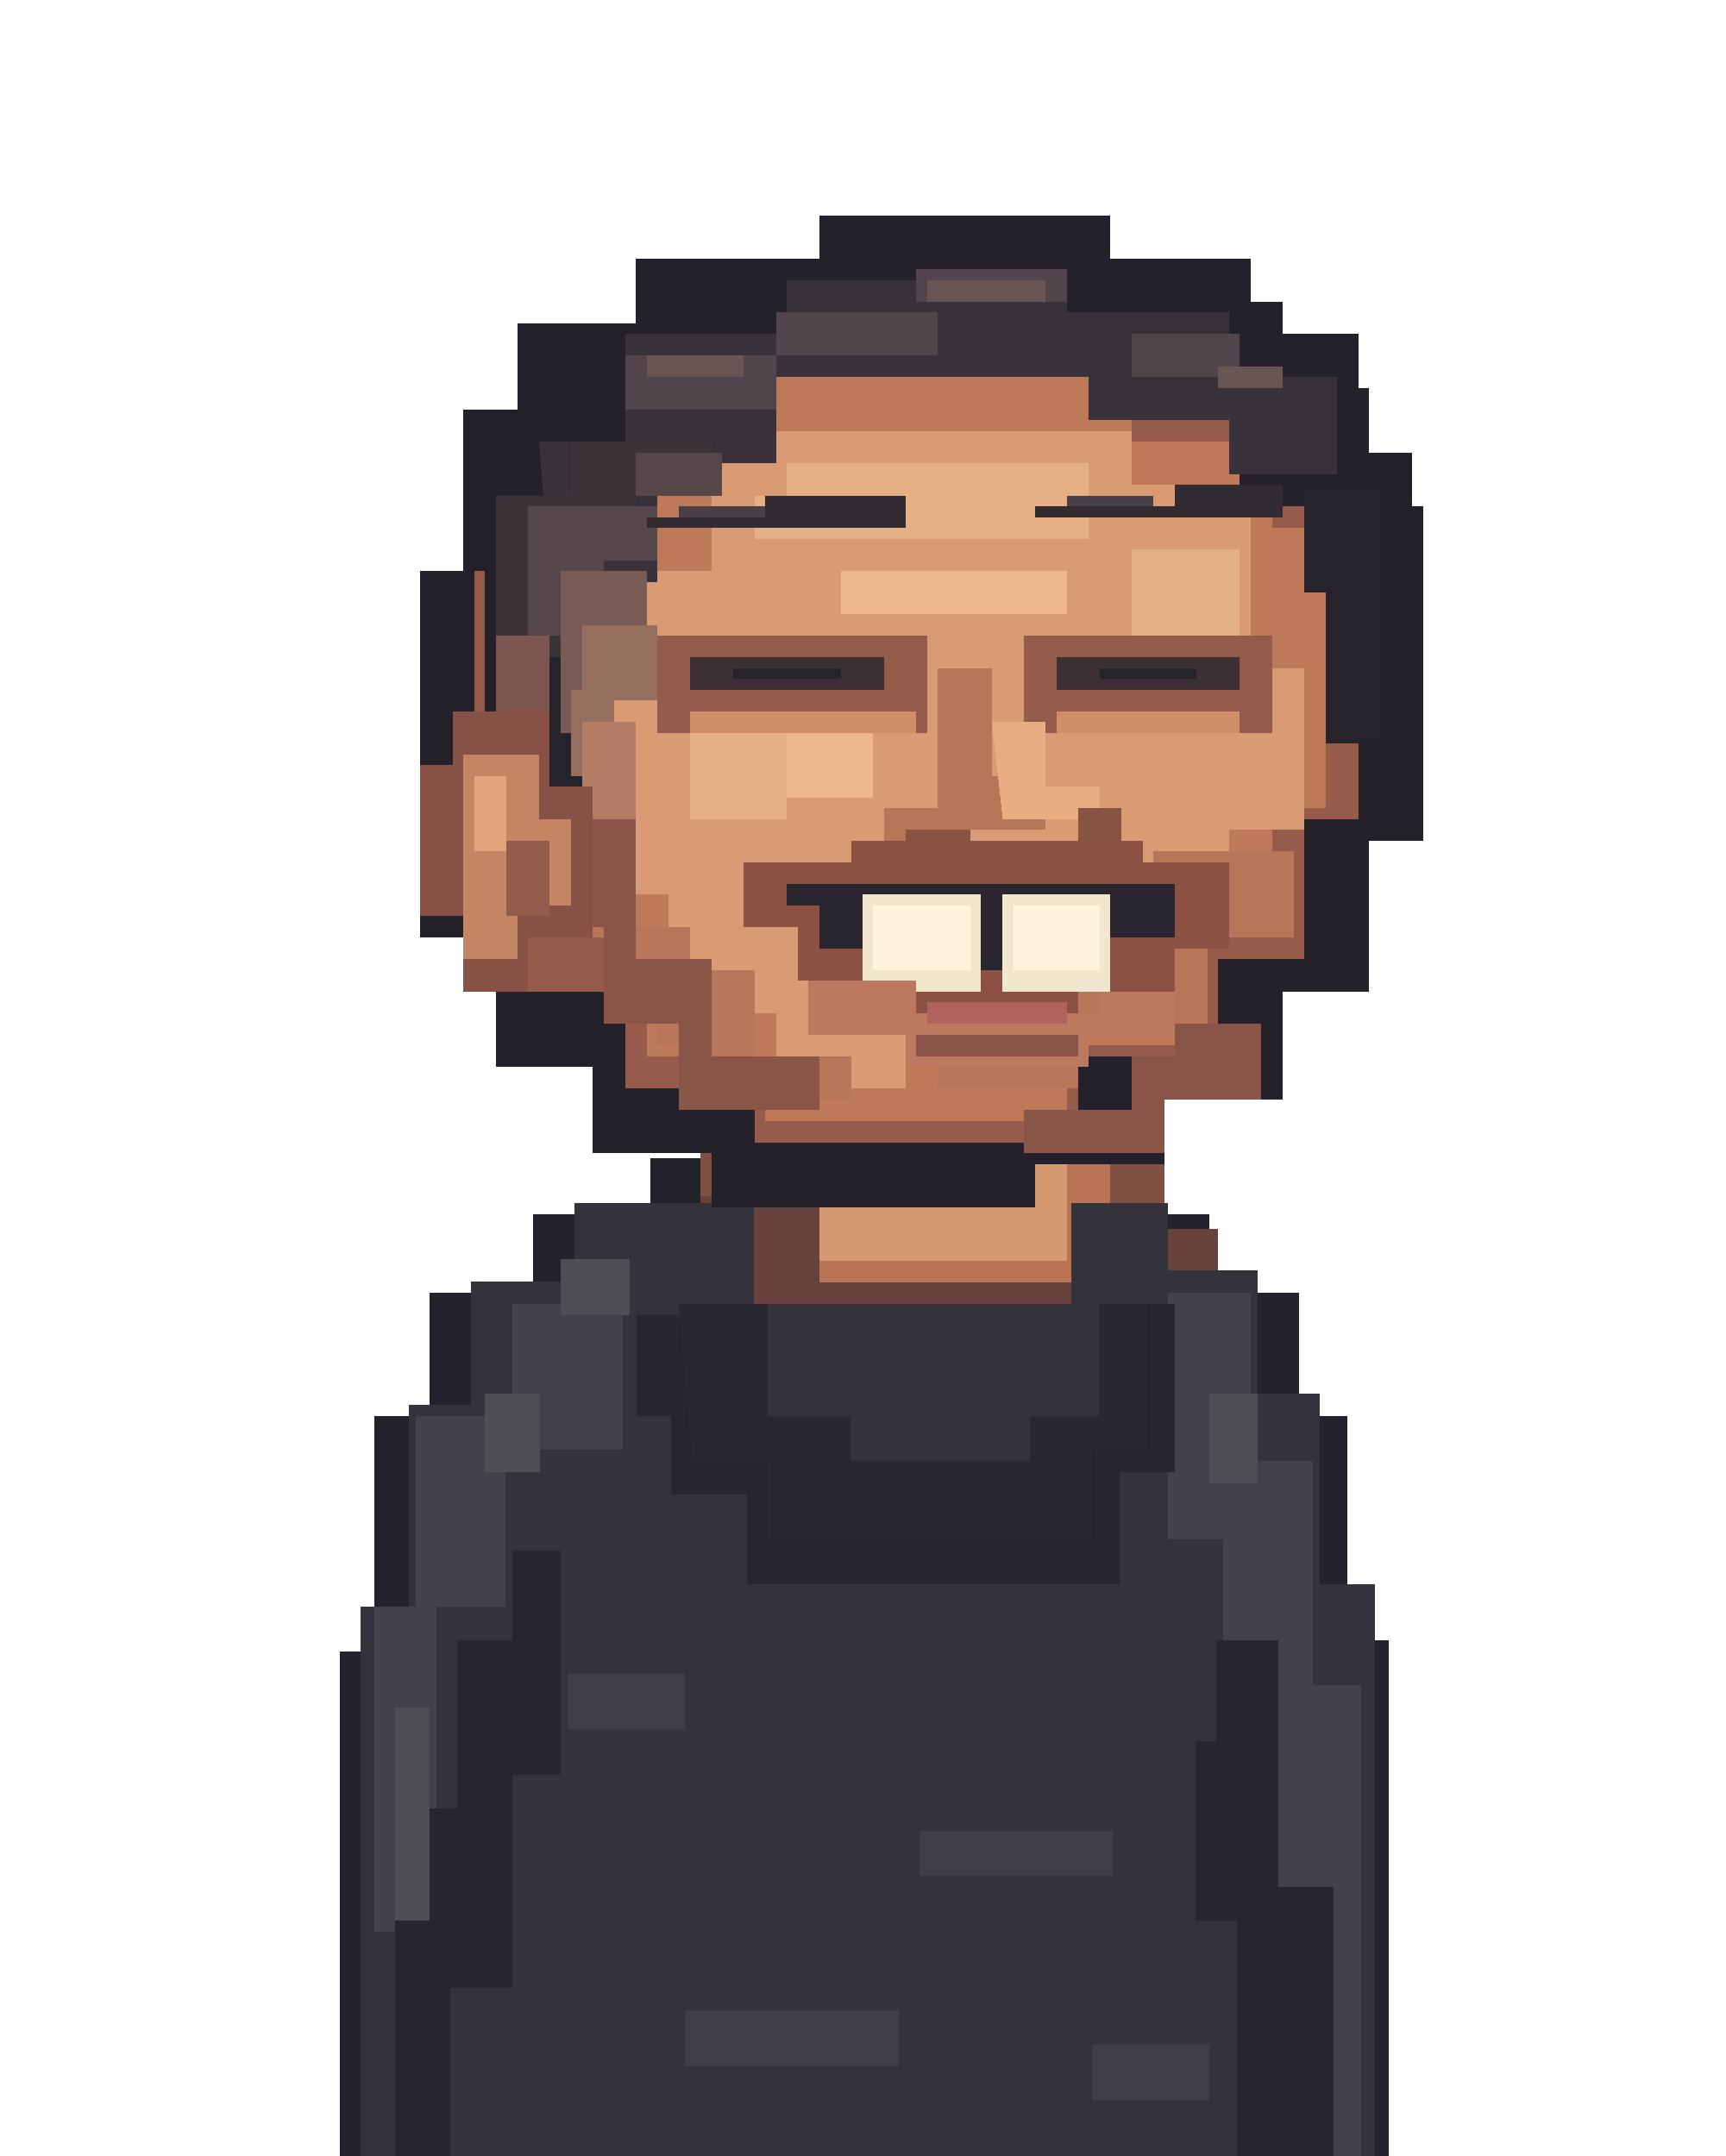
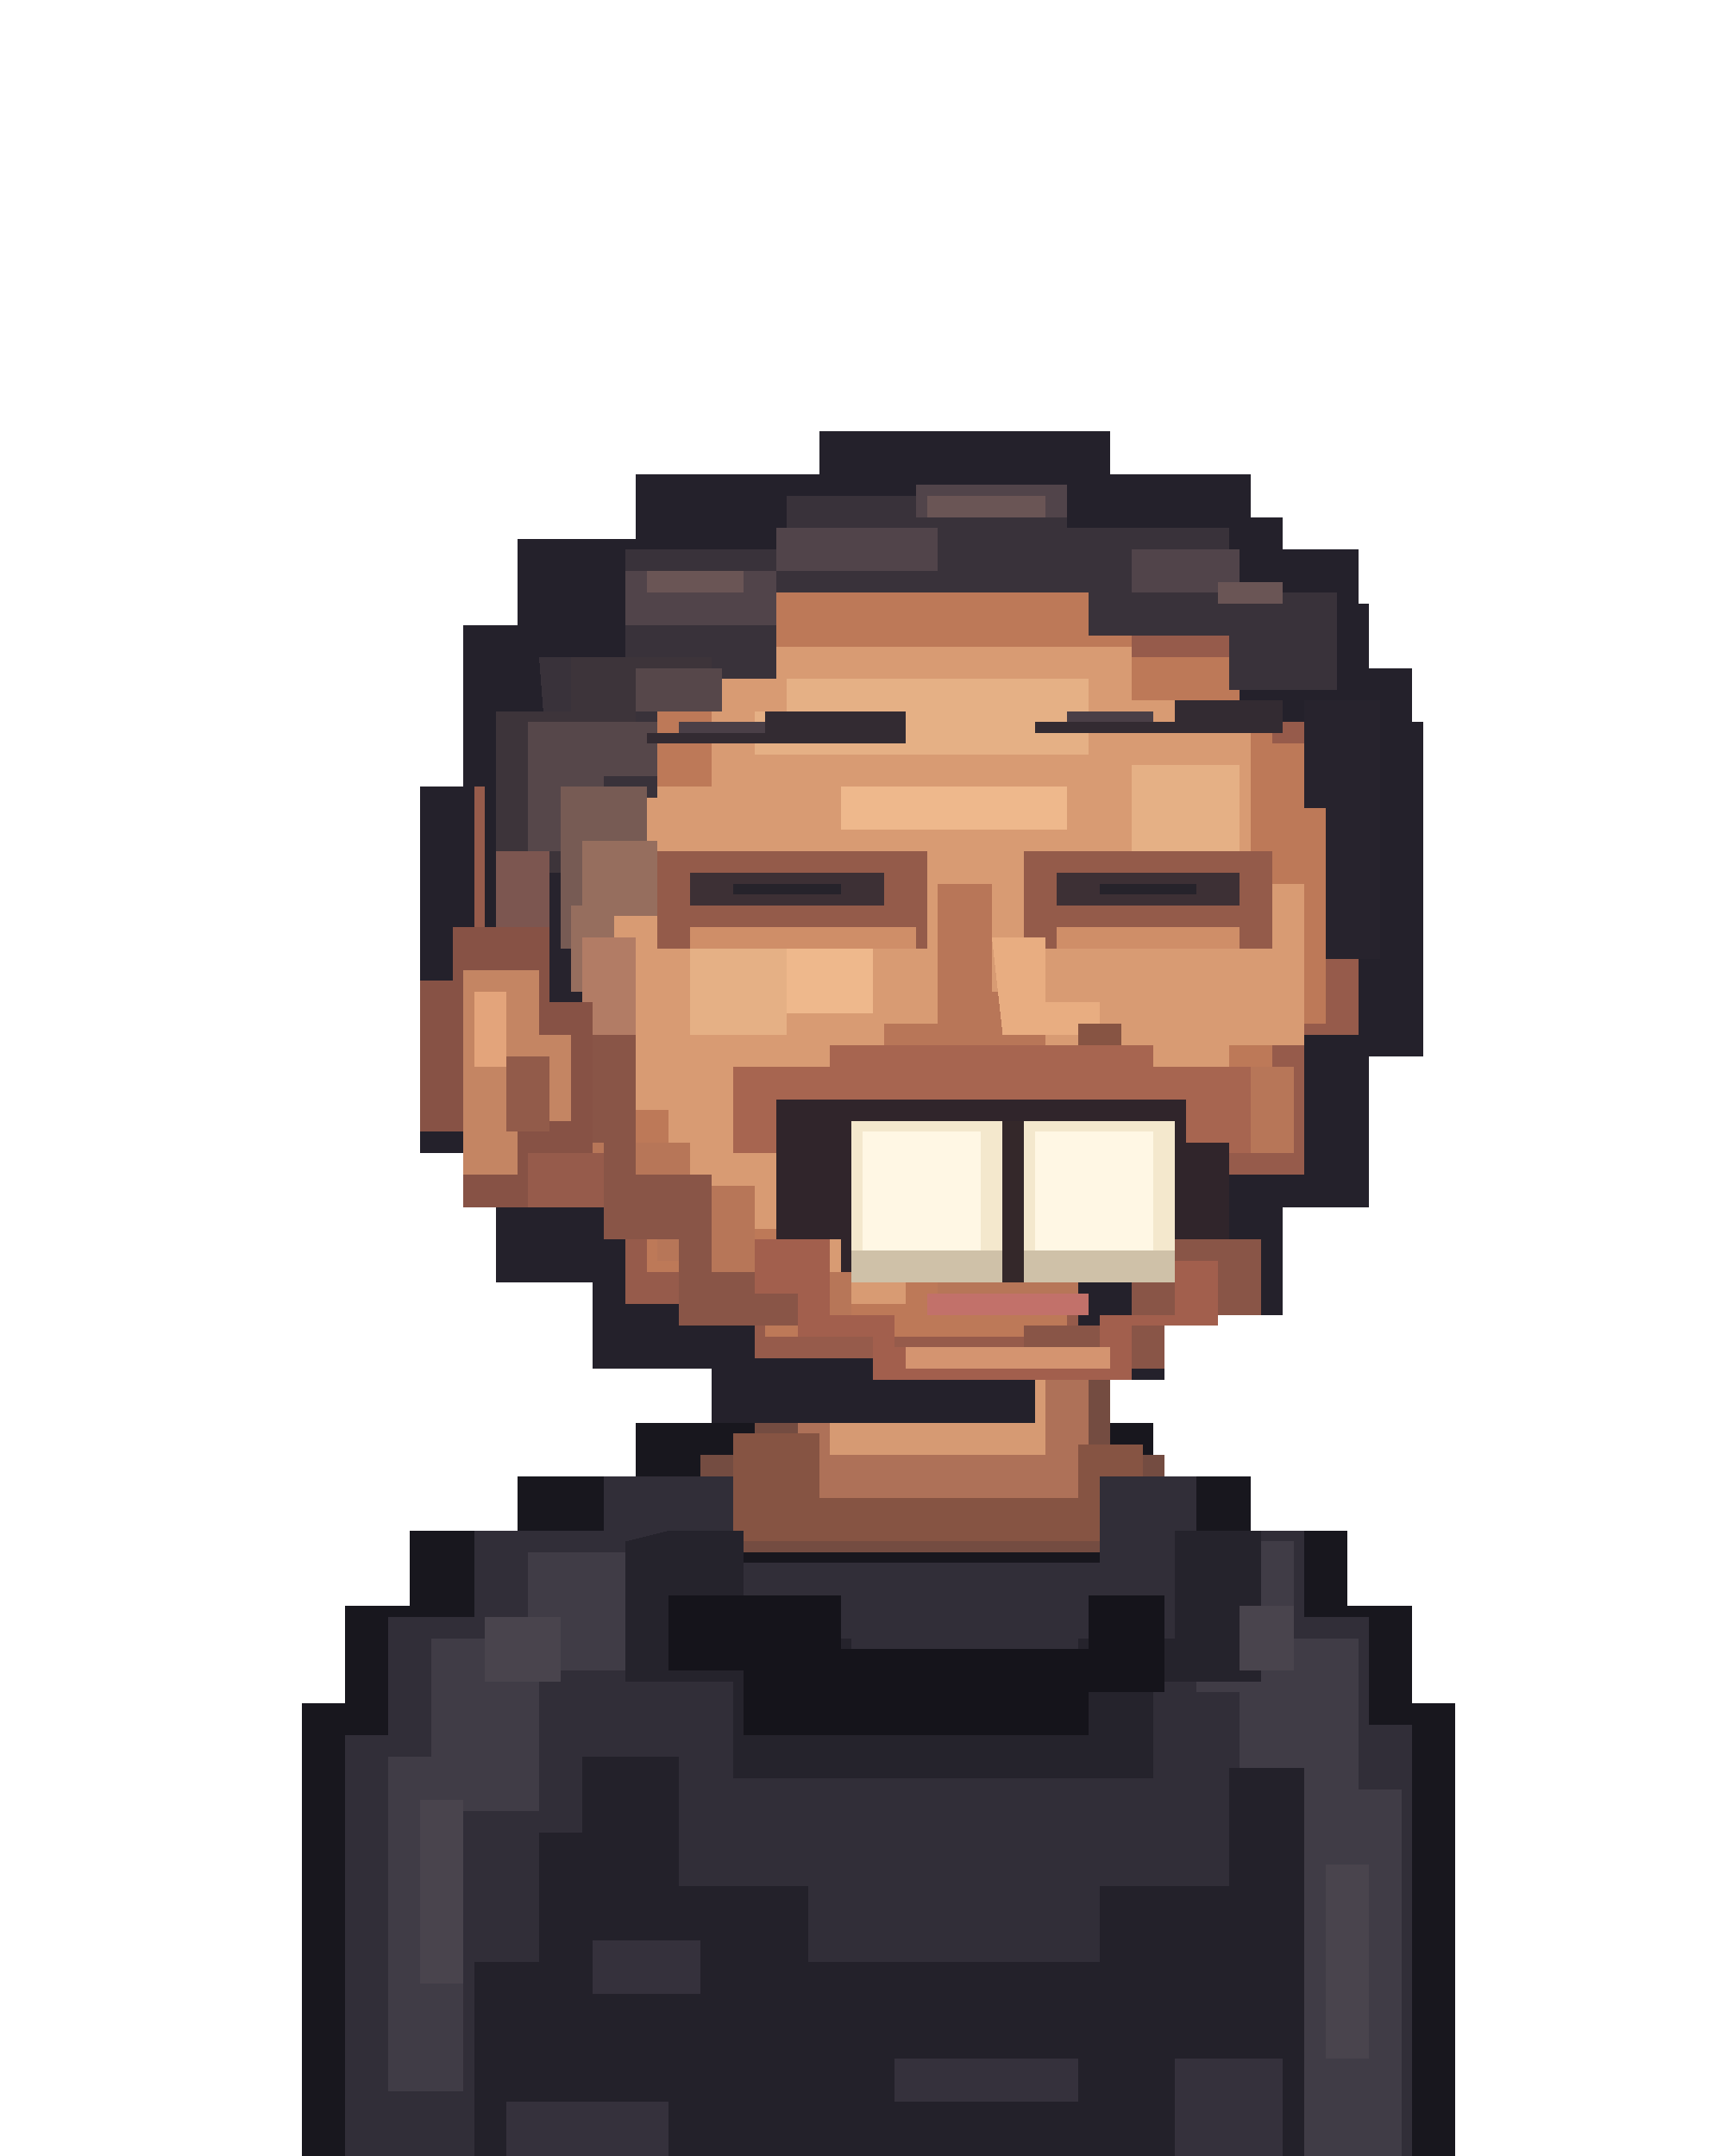
<svg xmlns="http://www.w3.org/2000/svg" width="480" height="600" viewBox="0 0 160 200" shape-rendering="crispEdges" data-expression="happy">
-   <g id="body-outline" fill="#24232c" transform="translate(29 -8) scale(0.64 1.04)">
-     <path d="M49 111h66v5h15v7h13v11h7v20h6v46H4v-45h5v-21h8v-11h15v-7h17z" />
-   </g>
-   <g id="neck">
-     <path fill="#805042" d="M65 98h43v21h8v10H56v-12h9z" />
-     <path fill="#b87454" d="M70 100h33v17h9v5H65v-7h5z" />
-     <path fill="#d69a73" d="M75 105h24v12H75z" />
-     <path fill="#67423c" d="M65 111h11v8h28v-5h9v9H65z" />
-   </g>
-   <g id="shirt" transform="translate(29 -8) scale(0.64 1.04)">
-     <path fill="#34323b" d="M47 115h17v9h46v-9h14v6h13v11h9v17h8v51H7v-49h7v-18h9v-11h15v-7z" />
-     <path fill="#45414b" d="M29 124h16v13H28v14H18v29H9v-29h6v-17h14zM124 123h12v15h9v20h7v42h-14v-28h-6v-27h-8z" />
-     <path fill="#27252e" d="M47 125h15v13h11v4h36v-6h9v-12h7v15h-8v10H63v-8H52v-7h-5zM29 146h7v20h-7v19h-9v15h-8v-31h9v-15h8zM131 154h9v22h8v24h-14v-21h-6v-16h3z" />
-     <path fill="#514d55" d="M25 132h8v7h-8zM36 120h10v5H36zM130 132h7v8h-7zM12 160h5v19h-5z" />
-     <path fill="#403d47" d="M37 157h17v5H37zM88 171h28v4H88zM54 187h31v5H54zM113 190h17v5h-17z" />
-     <path fill="#292730" d="M53 124h13v10h12v4h26v-4h10v-10h7v13h-8v8H66v-7H55z" />
-   </g>
-   <g id="head">
-     <path fill="#24212b" d="M48 30h11v-6h44v4h16v8h8v11h5v31h-5v14h-8v10h-11v6h-12v4H66v-5H55v-8H46v-12h-7V53h4V38h5z" />
-     <path fill="#965b4b" d="M51 39h13v-7h40v5h15v10h7v29h-5v13h-8v9h-13v8H70v-5H58v-9h-9V75h-5V53h7z" />
-     <path fill="#bd7958" d="M57 42h14v-7h34v6h13v8h5v26h-5v12h-8v10h-11v7H71v-6H60v-11h-8V73h-4V55h9z" />
-     <path fill="#d89b73" d="M66 40h39v5h11v17h5v15h-7v11h-10v8H84v5H72v-7H62v-11h-7V66h2V53h9z" />
-     <path fill="#e5b085" d="M73 43h28v7H70v-4h3zM105 51h10v9h-10zM64 63h9v13h-9zM77 80h14v9H77zM98 86h11v5H98z" />
-     <path fill="#b77658" d="M50 60h7v26h7v9h-7v-8h-7zM61 90h9v8h9v4H66v-5h-5zM107 79h13v8h-8v9h-12v5H87v-5h13v-7h7z" />
-     <path fill="#895547" d="M53 76h6v13h7v9h10v5H63v-8h-7v-9h-3zM109 95h8v7h-9v5H95v-4h10v-5h4z" />
-     <path fill="#eeb88c" d="M78 53h21v4H78zM73 68h8v6h-8zM94 81h9v5h-9z" />
-   </g>
-   <g id="hair">
-     <path fill="#24212b" d="M45 60V41h6v-9h10v-7h15v-5h27v4h13v7h10v11h5v15h-8V45h-8v-6h-14v-4H68v8H57v16h-6v13h-6z" />
-     <path fill="#39323a" d="M50 41h8v-10h15v-5h26v3h15v6h10v9h-10v-5h-13v-4H72v8H61v11H51z" />
-     <path fill="#51444a" d="M58 33h14v-4h15v4H72v5H58zM85 25h14v3H85zM105 31h10v4h-10z" />
-     <path fill="#6a5555" d="M60 33h9v2h-9zM86 26h11v2H86zM113 34h6v2h-6z" />
-     <path fill="#27232d" d="M49 47h5v28h-6zM121 45h7v24h-5V55h-2z" />
-   </g>
-   <g id="hair-fade">
-     <path fill="#3d343a" d="M46 46h13v6h-4v9h-4v12h-5zM53 41h13v5H53z" />
-     <path fill="#56474a" d="M49 47h12v5h-5v7h-5v7h-2zM59 42h8v4h-8z" />
-     <path fill="#775b54" d="M52 53h8v7h-3v8h-5z" />
-     <path fill="#966e5e" d="M54 58h7v7h-4v7h-4v-8h1z" />
-     <path fill="#b27c65" d="M54 67h5v9h-5z" />
-     <path fill="#7c5650" d="M46 59h5v10h-5z" />
-   </g>
-   <g id="ear">
-     <path fill="#875245" d="M42 66h9v7h4v14h-6v5h-6v-7h-4V71h3z" />
-     <path fill="#c48563" d="M43 70h7v6h3v8h-5v5h-5z" />
-     <path fill="#e3a47b" d="M44 72h3v7h-3z" />
-     <path fill="#925b4a" d="M47 78h4v7h-4z" />
-   </g>
-   <g id="expression-neutral">
-     <g id="expression-brows">
-       <path fill="#332b32" d="M60 48h11v-2h13v3H60zM96 47h13v-2h10v3H96z" />
-       <path fill="#4a3f47" d="M63 47h8v1h-8zM99 46h8v1h-8z" />
+   <g id="frame-shift" transform="translate(0 20)">
+     <g id="body-outline">
+       <path fill="#18171e" d="M59 112h48v5h9v5h9v7h6v9h4v42H28v-42h4v-9h6v-7h10v-5h11z" />
    </g>
-     <g id="expression-eyes">
-       <path fill="#945b4a" d="M61 59h25v9H61zM95 59h23v9H95z" />
-       <path fill="#3d3035" d="M64 61h18v3H64zM98 61h17v3H98z" />
-       <path fill="#26232b" d="M68 62h10v1H68zM102 62h9v1h-9z" />
-       <path fill="#cf8e68" d="M64 66h21v2H64zM98 66h17v2H98z" />
+     <g id="neck">
+       <path fill="#744c41" d="M70 100h33v15h5v9H65v-9h5z" />
+       <path fill="#ae7158" d="M74 103h27v12h4v6H69v-6h5z" />
+       <path fill="#d69a73" d="M77 105h20v10H77z" />
+       <path fill="#865443" d="M68 113h8v6h24v-5h6v9H68z" />
    </g>
-     <g id="expression-nose">
-       <path fill="#b87658" d="M87 62h5v10h5v5h-10v3h-5v-5h5z" />
-       <path fill="#e8ad81" d="M92 67h5v6h5v3h-9z" />
-       <path fill="#875443" d="M84 77h6v2h-6zM100 75h4v3h-4z" />
+     <g id="shirt">
+       <path fill="#312e38" d="M56 117h12v8h34v-8h9v5h10v8h6v10h4v40H32v-39h4v-11h8v-8h12z" />
+       <path fill="#403c46" d="M49 124h10v11h-9v13h-7v26h-7v-31h4v-11h9zM111 123h9v9h6v14h4v34h-9v-28h-6v-15h-4z" />
+       <path fill="#25232c" d="M62 122h7v10h10v5h21v-5h9v-10h8v14h-10v9H68v-9h-10v-13z" />
+       <path fill="#23212a" d="M54 143h9v12h12v7h27v-7h12v-11h7v36H44v-18h6v-12h4z" />
+       <path fill="#49444d" d="M45 130h7v6h-7zM115 129h5v6h-5zM39 147h4v17h-4zM123 153h4v18h-4z" />
+       <path fill="#35313c" d="M55 160h10v5H55zM83 171h17v4H83zM47 175h15v5H47zM109 171h10v9h-10z" />
+       <path fill="#15141b" d="M68 128h10v5h23v-5h7v9h-7v4H69v-6h-7v-7z" />
    </g>
-     <g id="expression-mouth">
-       <path fill="#8d5143" d="M69 80h10v-2h27v2h8v8h-5v4h-9v3H82v-4h-8v-5h-5z" />
-       <path fill="#292630" d="M73 82h36v5h-7v3H84v-2h-8v-4h-3z" />
-       <path fill="#f1e7cf" d="M80 83h11v9H80zM93 83h10v9H93z" />
-       <path fill="#fff5de" d="M81 84h9v6H81zM94 84h8v6H94z" />
-       <path fill="#bc7960" d="M75 91h10v3h17v-2h7v4h-8v3H84v-3h-9z" />
-       <path fill="#8b544a" d="M85 96h15v2H85z" />
-       <path fill="#b0635c" d="M86 93h13v2H86z" />
+     <g id="head">
+       <path fill="#24212b" d="M48 30h11v-6h44v4h16v8h8v11h5v31h-5v14h-8v10h-11v6h-12v4H66v-5H55v-8H46v-12h-7V53h4V38h5z" />
+       <path fill="#965b4b" d="M51 39h13v-7h40v5h15v10h7v29h-5v13h-8v9h-13v8H70v-5H58v-9h-9V75h-5V53h7z" />
+       <path fill="#bd7958" d="M57 42h14v-7h34v6h13v8h5v26h-5v12h-8v10h-11v7H71v-6H60v-11h-8V73h-4V55h9z" />
+       <path fill="#d89b73" d="M66 40h39v5h11v17h5v15h-7v11h-10v8H84v5H72v-7H62v-11h-7V66h2V53h9z" />
+       <path fill="#e5b085" d="M73 43h28v7H70v-4h3zM105 51h10v9h-10zM64 63h9v13h-9zM77 80h14v9H77zM98 86h11v5H98z" />
+       <path fill="#b77658" d="M50 60h7v26h7v9h-7v-8h-7zM61 90h9v8h9v4H66v-5h-5zM107 79h13v8h-8v9h-12v5H87v-5h13v-7h7z" />
+       <path fill="#895547" d="M53 76h6v13h7v9h10v5H63v-8h-7v-9h-3zM109 95h8v7h-9v5H95v-4h10v-5h4z" />
+       <path fill="#eeb88c" d="M78 53h21v4H78zM73 68h8v6h-8zM94 81h9v5h-9z" />
+     </g>
+     <g id="hair">
+       <path fill="#24212b" d="M45 60V41h6v-9h10v-7h15v-5h27v4h13v7h10v11h5v15h-8V45h-8v-6h-14v-4H68v8H57v16h-6v13h-6z" />
+       <path fill="#39323a" d="M50 41h8v-10h15v-5h26v3h15v6h10v9h-10v-5h-13v-4H72v8H61v11H51z" />
+       <path fill="#51444a" d="M58 33h14v-4h15v4H72v5H58zM85 25h14v3H85zM105 31h10v4h-10z" />
+       <path fill="#6a5555" d="M60 33h9v2h-9zM86 26h11v2H86zM113 34h6v2h-6z" />
+       <path fill="#27232d" d="M49 47h5v28h-6zM121 45h7v24h-5V55h-2z" />
+     </g>
+     <g id="hair-fade">
+       <path fill="#3d343a" d="M46 46h13v6h-4v9h-4v12h-5zM53 41h13v5H53z" />
+       <path fill="#56474a" d="M49 47h12v5h-5v7h-5v7h-2zM59 42h8v4h-8z" />
+       <path fill="#775b54" d="M52 53h8v7h-3v8h-5z" />
+       <path fill="#966e5e" d="M54 58h7v7h-4v7h-4v-8h1z" />
+       <path fill="#b27c65" d="M54 67h5v9h-5z" />
+       <path fill="#7c5650" d="M46 59h5v10h-5z" />
+     </g>
+     <g id="ear">
+       <path fill="#875245" d="M42 66h9v7h4v14h-6v5h-6v-7h-4V71h3z" />
+       <path fill="#c48563" d="M43 70h7v6h3v8h-5v5h-5z" />
+       <path fill="#e3a47b" d="M44 72h3v7h-3z" />
+       <path fill="#925b4a" d="M47 78h4v7h-4z" />
+     </g>
+     <g id="expression-neutral">
+       <g id="expression-brows">
+         <path fill="#332b32" d="M60 48h11v-2h13v3H60zM96 47h13v-2h10v3H96z" />
+         <path fill="#4a3f47" d="M63 47h8v1h-8zM99 46h8v1h-8z" />
+       </g>
+       <g id="expression-eyes">
+         <path fill="#945b4a" d="M61 59h25v9H61zM95 59h23v9H95z" />
+         <path fill="#3d3035" d="M64 61h18v3H64zM98 61h17v3H98z" />
+         <path fill="#26232b" d="M68 62h10v1H68zM102 62h9v1h-9z" />
+         <path fill="#cf8e68" d="M64 66h21v2H64zM98 66h17v2H98z" />
+       </g>
+       <g id="expression-nose">
+         <path fill="#b87658" d="M87 62h5v10h5v5h-10v3h-5v-5h5z" />
+         <path fill="#e8ad81" d="M92 67h5v6h5v3h-9z" />
+         <path fill="#875443" d="M84 77h6v2h-6zM100 75h4v3h-4z" />
+       </g>
+       <g id="expression-mouth">
+         <path fill="#a76550" d="M68 79h9v-2h30v2h9v8h-3v7h-8v5H79v-5h-7v-7h-4z" />
+         <path fill="#30252b" d="M72 82h38v4h4v9h-7v3H78v-3h-6v-9z" />
+         <path fill="#f4e8cd" d="M79 84h14v15H79zM95 84h14v15H95z" />
+         <path fill="#fff7e4" d="M80 85h11v11H80zM96 85h11v11H96z" />
+         <path fill="#cfc1a8" d="M79 96h14v3H79zM95 96h14v3H95z" />
+         <path fill="#34282a" d="M93 84h2v15h-2z" />
+         <path fill="#a25f4d" d="M70 95h7v7h6v3h19v-3h7v-5h4v6h-8v5H81v-4h-7v-4h-4z" />
+         <path fill="#d49470" d="M84 105h19v2H84z" />
+         <path fill="#c2716a" d="M86 100h15v2H86z" />
+       </g>
    </g>
  </g>
</svg>
